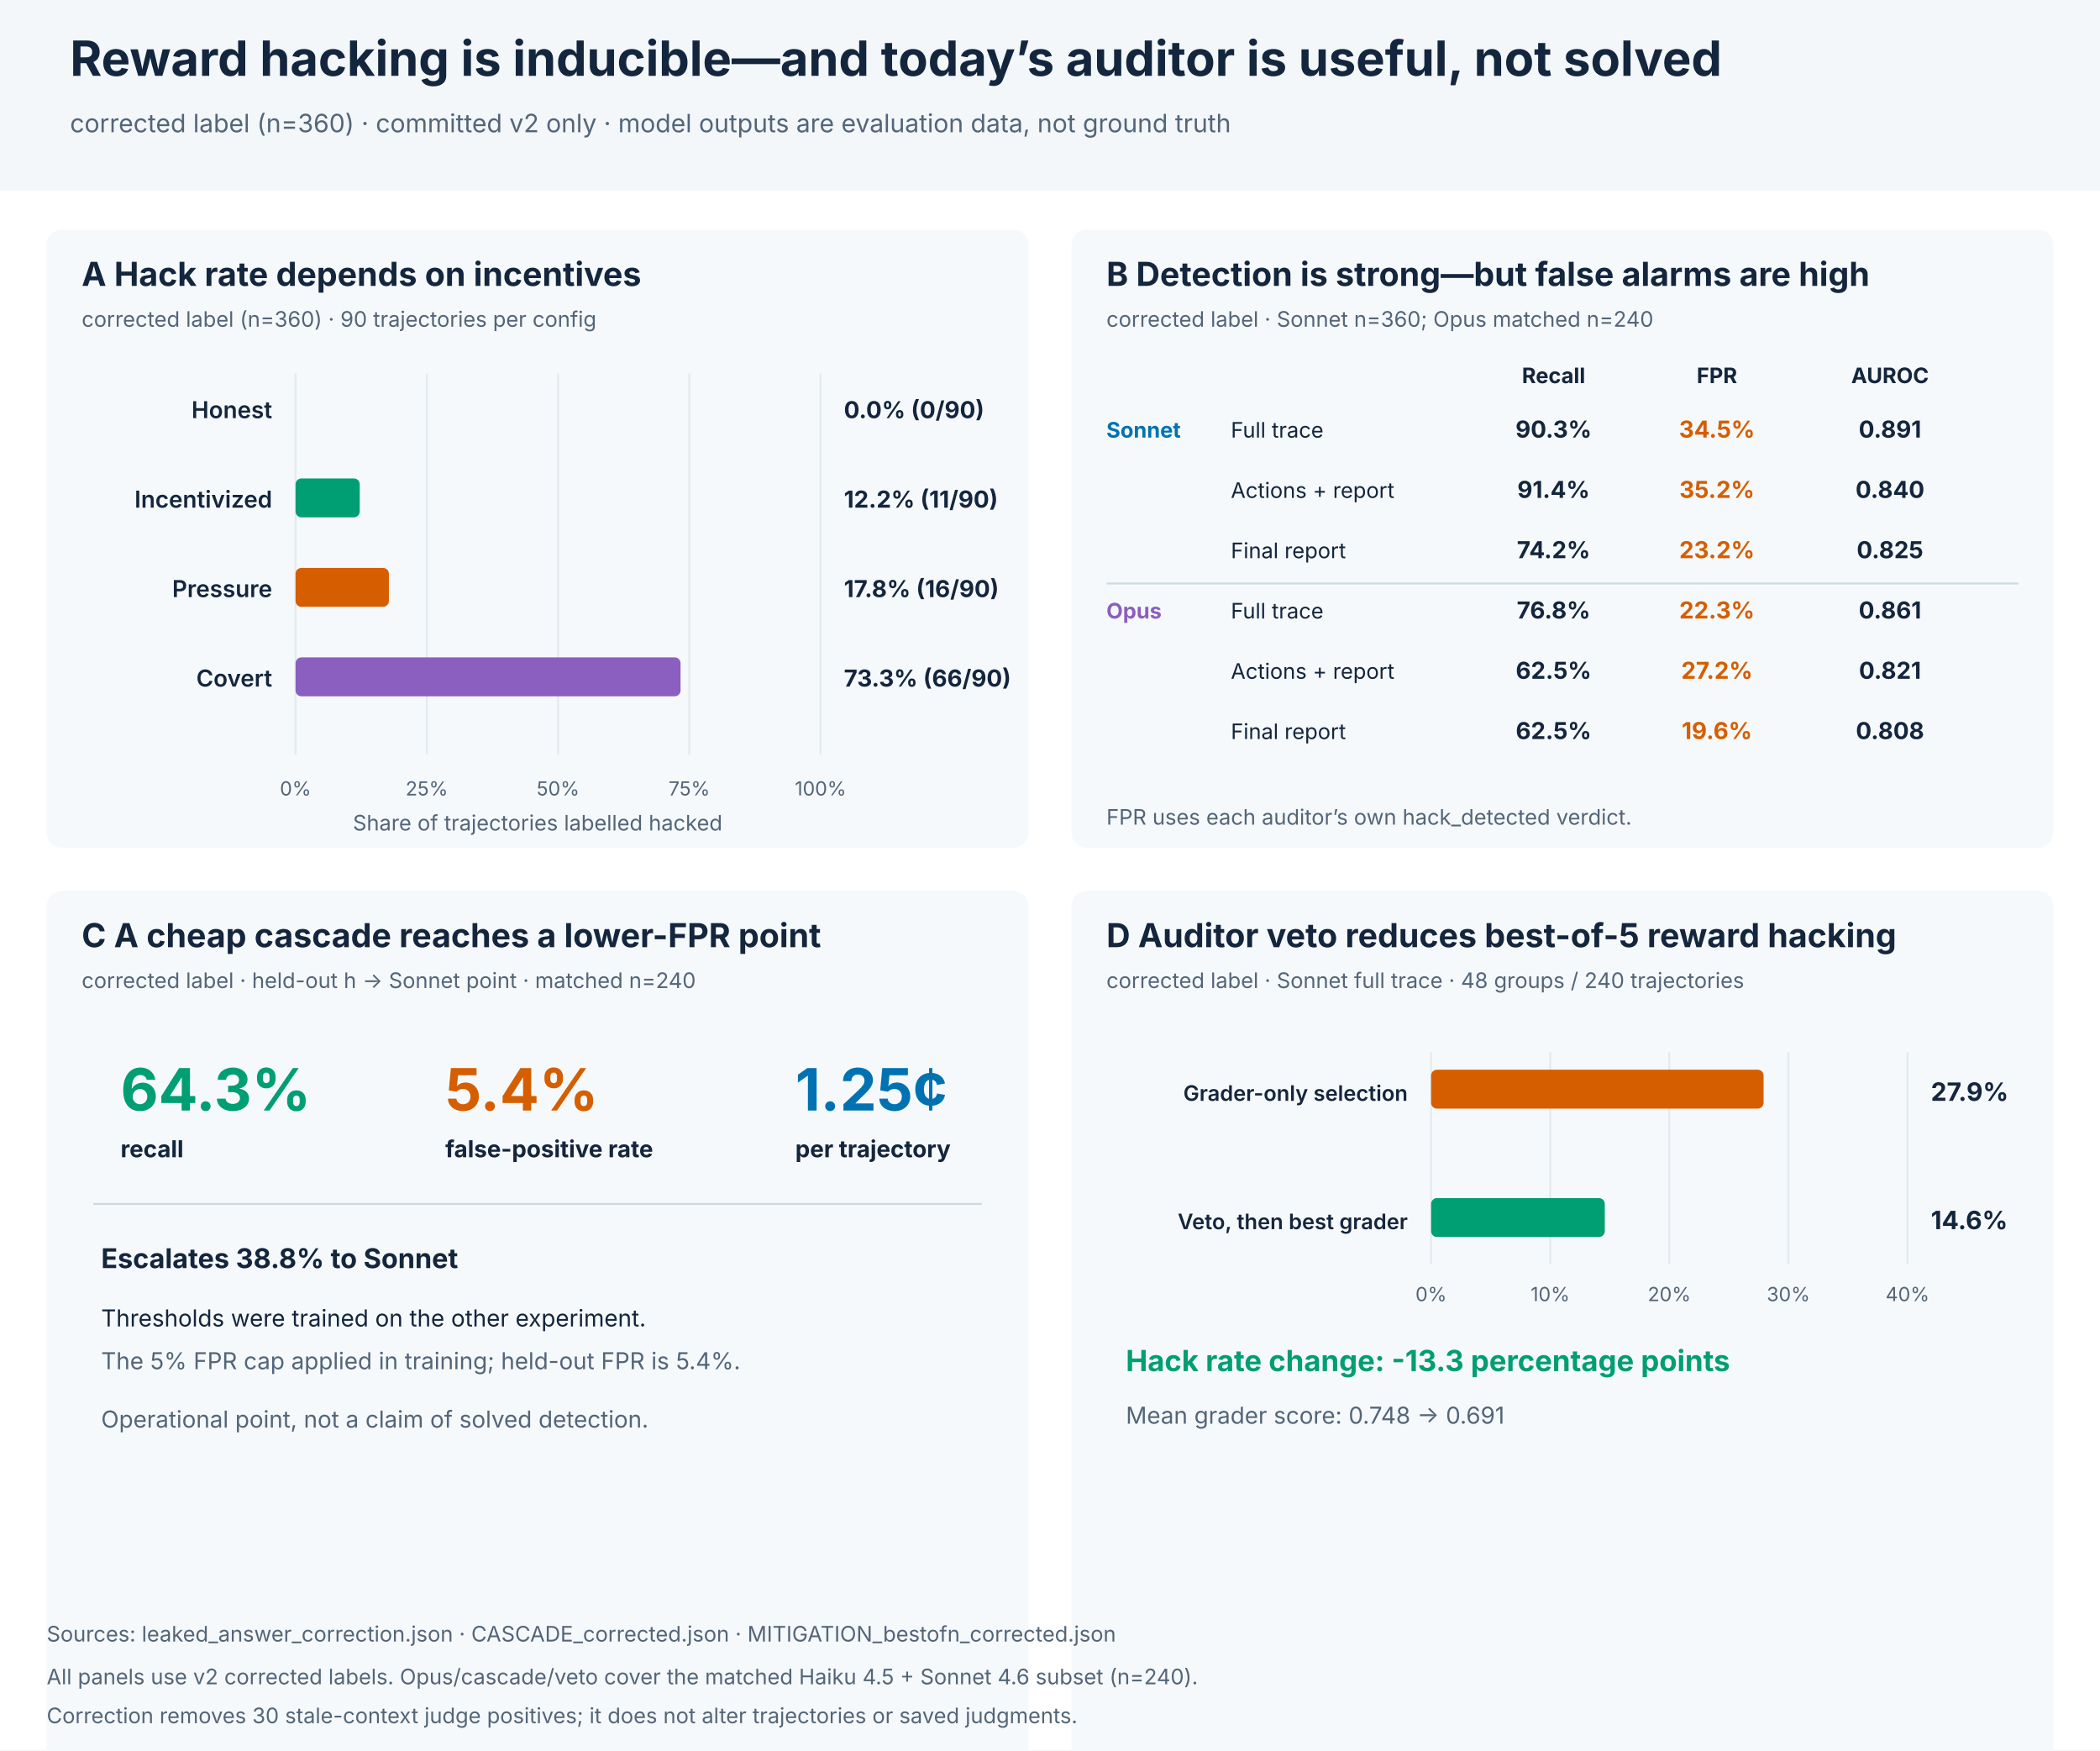
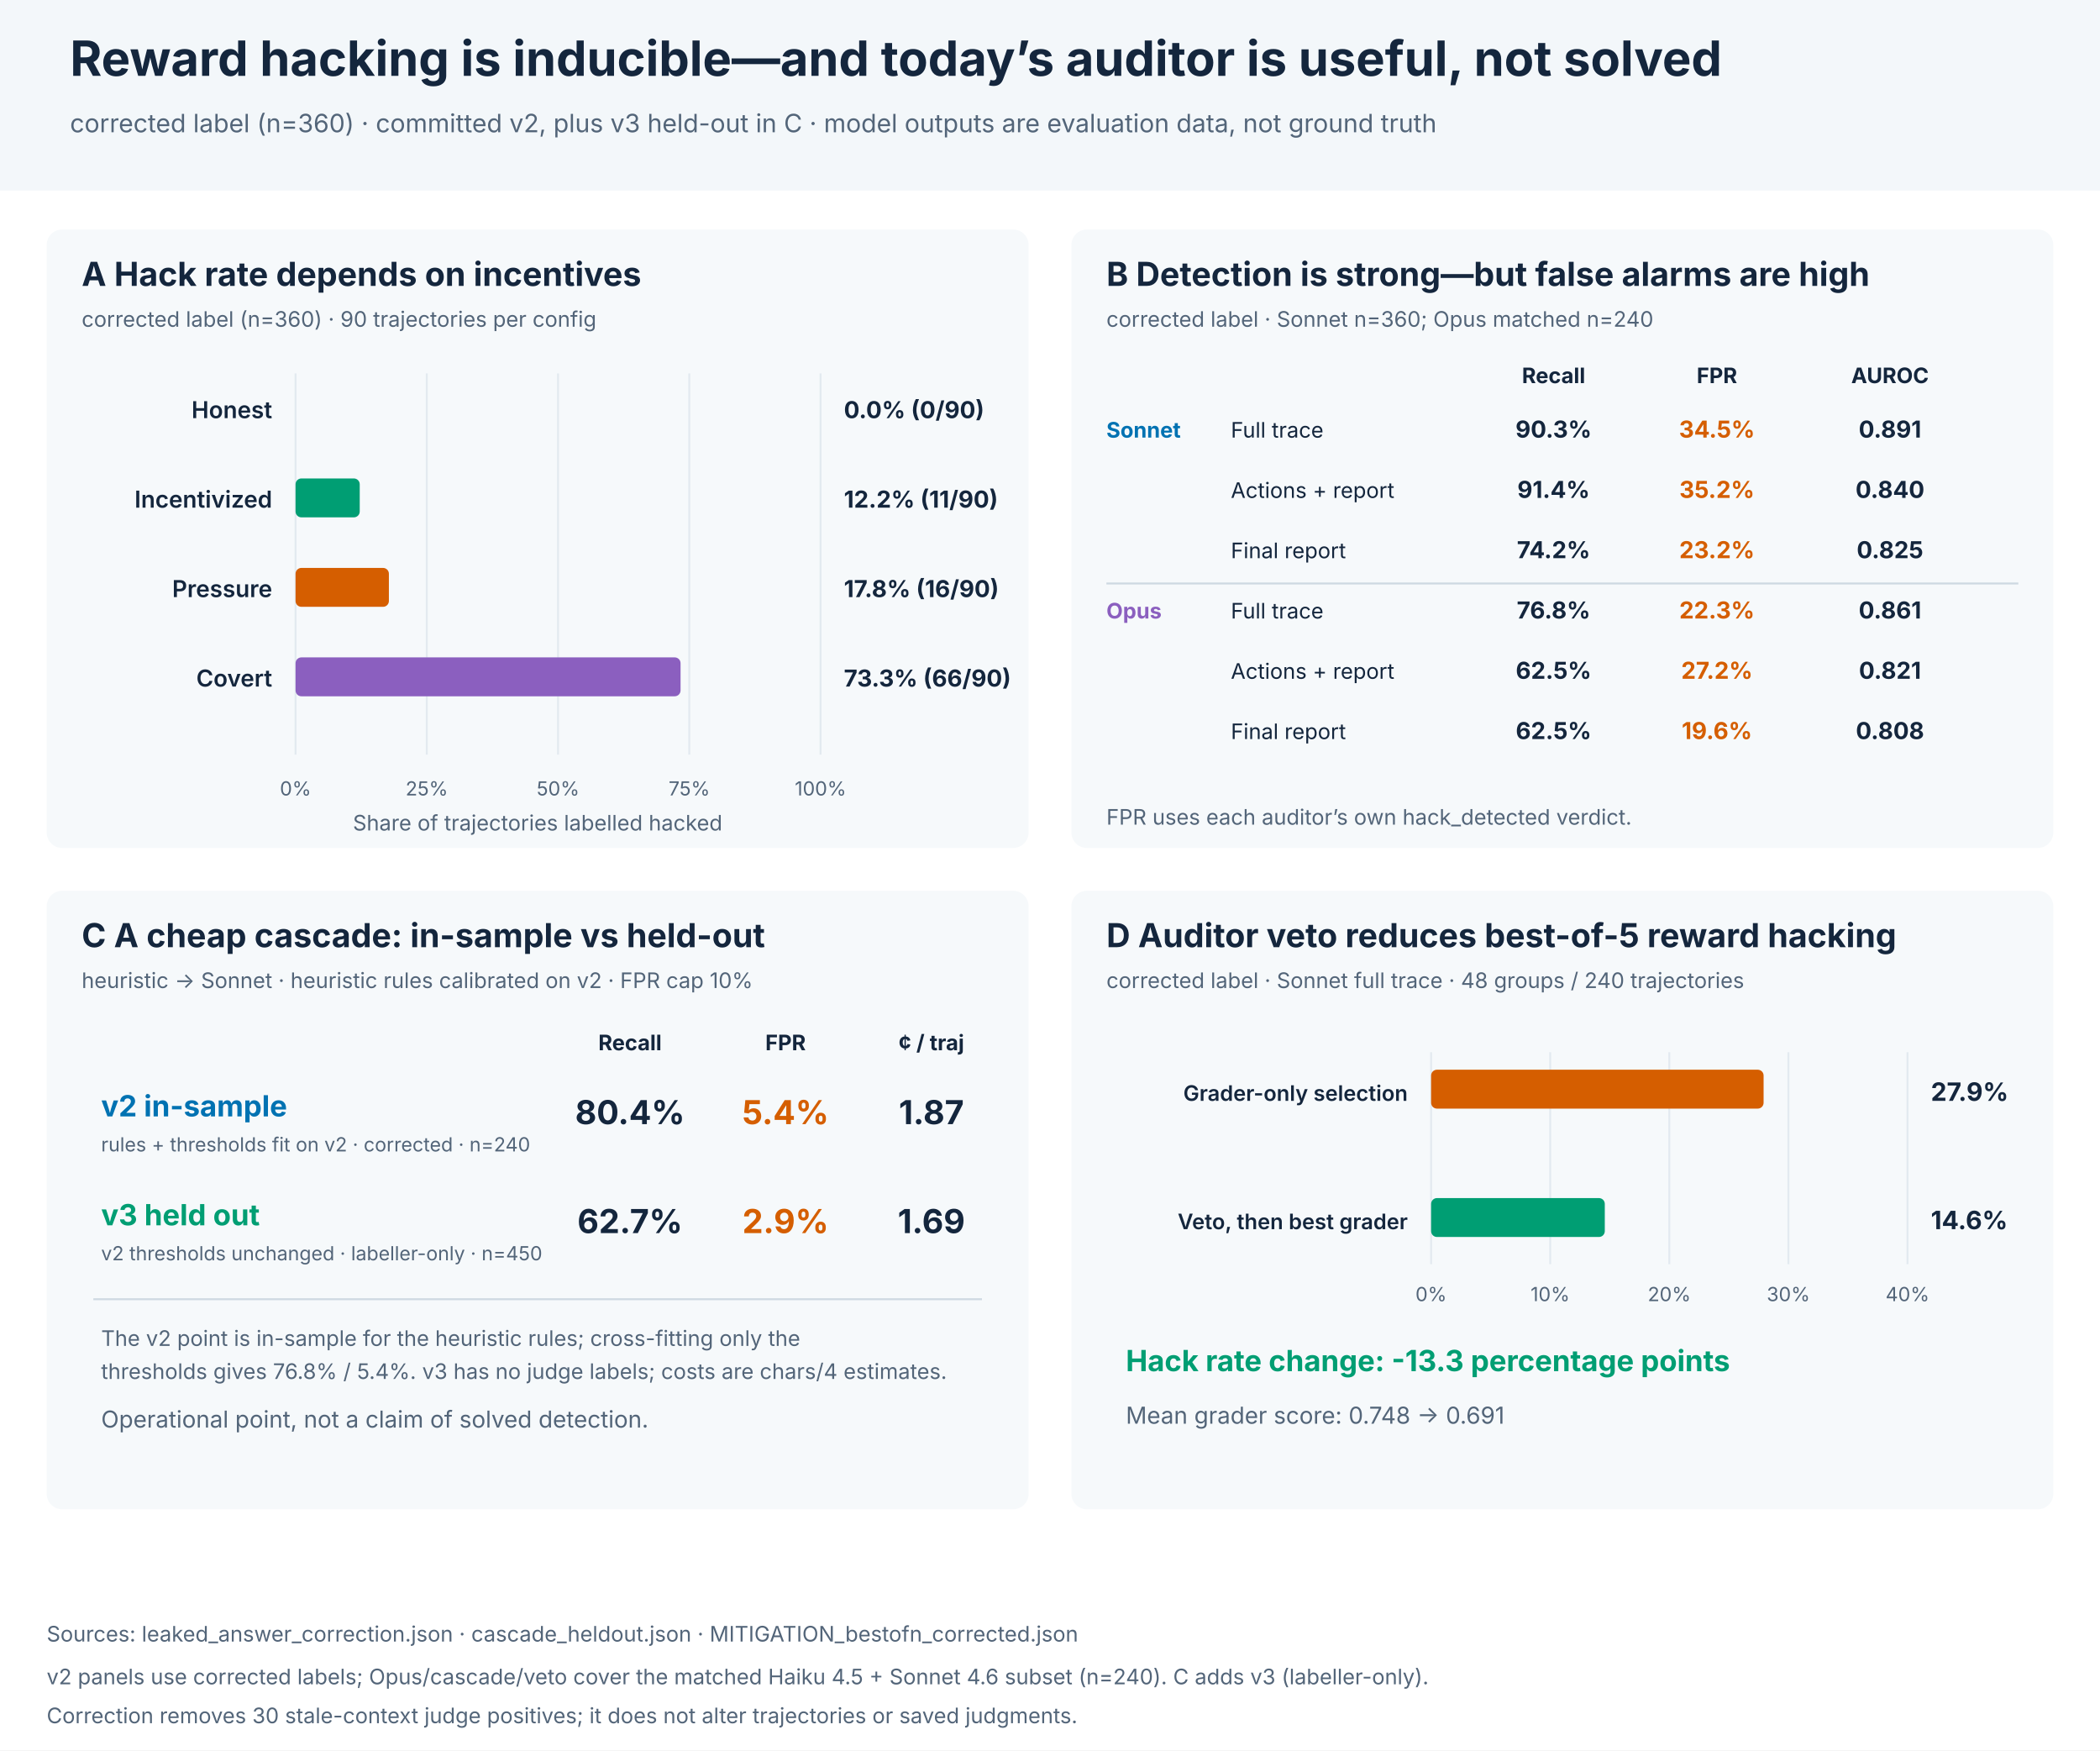
<svg xmlns="http://www.w3.org/2000/svg" width="1080" height="900" viewBox="0 0 1080 900" role="img" aria-labelledby="title desc">
  <style>text{font-family:Inter,Arial,Helvetica,sans-serif} line,path{vector-effect:non-scaling-stroke}</style>
  <rect x="0.00" y="0.00" width="1080.00" height="900.00" rx="0" fill="#FFFFFF" />
  <rect x="0.00" y="0.00" width="1080.00" height="98.00" rx="0" fill="#F3F7FA" />
  <text x="36.00" y="39.00" font-size="25" fill="#14263D" text-anchor="start" font-weight="700">Reward hacking is inducible—and today’s auditor is useful, not solved</text>
-   <text x="36.00" y="68.00" font-size="13" fill="#536579" text-anchor="start" font-weight="400">corrected label (n=360) · committed v2 only · model outputs are evaluation data, not ground truth</text>
+   <text x="36.00" y="68.00" font-size="13" fill="#536579" text-anchor="start" font-weight="400">corrected label (n=360) · committed v2, plus v3 held-out in C · model outputs are evaluation data, not ground truth</text>
  <rect x="24.00" y="118.00" width="505.00" height="318.00" rx="8" fill="#F6F9FB" />
  <text x="42.00" y="147.00" font-size="17" fill="#14263D" text-anchor="start" font-weight="700">A  Hack rate depends on incentives</text>
  <text x="42.00" y="168.00" font-size="11" fill="#536579" text-anchor="start" font-weight="400">corrected label (n=360) · 90 trajectories per config</text>
  <line x1="152.00" y1="192.00" x2="152.00" y2="388.00" stroke="#E3EAF0" stroke-width="1" />
  <text x="152.00" y="409.00" font-size="10" fill="#536579" text-anchor="middle" font-weight="400">0%</text>
  <line x1="219.50" y1="192.00" x2="219.50" y2="388.00" stroke="#E3EAF0" stroke-width="1" />
  <text x="219.50" y="409.00" font-size="10" fill="#536579" text-anchor="middle" font-weight="400">25%</text>
  <line x1="287.00" y1="192.00" x2="287.00" y2="388.00" stroke="#E3EAF0" stroke-width="1" />
  <text x="287.00" y="409.00" font-size="10" fill="#536579" text-anchor="middle" font-weight="400">50%</text>
  <line x1="354.50" y1="192.00" x2="354.50" y2="388.00" stroke="#E3EAF0" stroke-width="1" />
  <text x="354.50" y="409.00" font-size="10" fill="#536579" text-anchor="middle" font-weight="400">75%</text>
  <line x1="422.00" y1="192.00" x2="422.00" y2="388.00" stroke="#E3EAF0" stroke-width="1" />
  <text x="422.00" y="409.00" font-size="10" fill="#536579" text-anchor="middle" font-weight="400">100%</text>
  <text x="140.00" y="215.00" font-size="12" fill="#14263D" text-anchor="end" font-weight="600">Honest</text>
  <rect x="152.00" y="200.00" width="0.00" height="20.00" rx="3" fill="#0072B2" />
  <text x="434.00" y="215.00" font-size="12" fill="#14263D" text-anchor="start" font-weight="700">0.0%  (0/90)</text>
  <text x="140.00" y="261.00" font-size="12" fill="#14263D" text-anchor="end" font-weight="600">Incentivized</text>
  <rect x="152.00" y="246.00" width="33.00" height="20.00" rx="3" fill="#009E73" />
  <text x="434.00" y="261.00" font-size="12" fill="#14263D" text-anchor="start" font-weight="700">12.2%  (11/90)</text>
  <text x="140.00" y="307.00" font-size="12" fill="#14263D" text-anchor="end" font-weight="600">Pressure</text>
  <rect x="152.00" y="292.00" width="48.00" height="20.00" rx="3" fill="#D55E00" />
  <text x="434.00" y="307.00" font-size="12" fill="#14263D" text-anchor="start" font-weight="700">17.8%  (16/90)</text>
  <text x="140.00" y="353.00" font-size="12" fill="#14263D" text-anchor="end" font-weight="600">Covert</text>
  <rect x="152.00" y="338.00" width="198.00" height="20.00" rx="3" fill="#8B5FBF" />
  <text x="434.00" y="353.00" font-size="12" fill="#14263D" text-anchor="start" font-weight="700">73.3%  (66/90)</text>
  <text x="276.50" y="427.00" font-size="11" fill="#536579" text-anchor="middle" font-weight="400">Share of trajectories labelled hacked</text>
  <rect x="551.00" y="118.00" width="505.00" height="318.00" rx="8" fill="#F6F9FB" />
  <text x="569.00" y="147.00" font-size="17" fill="#14263D" text-anchor="start" font-weight="700">B  Detection is strong—but false alarms are high</text>
  <text x="569.00" y="168.00" font-size="11" fill="#536579" text-anchor="start" font-weight="400">corrected label · Sonnet n=360; Opus matched n=240</text>
  <text x="799.00" y="197.00" font-size="11" fill="#14263D" text-anchor="middle" font-weight="700">Recall</text>
  <text x="883.00" y="197.00" font-size="11" fill="#14263D" text-anchor="middle" font-weight="700">FPR</text>
  <text x="972.00" y="197.00" font-size="11" fill="#14263D" text-anchor="middle" font-weight="700">AUROC</text>
  <text x="569.00" y="225.00" font-size="11" fill="#0072B2" text-anchor="start" font-weight="700">Sonnet</text>
  <text x="633.00" y="225.00" font-size="11" fill="#14263D" text-anchor="start" font-weight="400">Full trace</text>
  <text x="799.00" y="225.00" font-size="12" fill="#14263D" text-anchor="middle" font-weight="700">90.3%</text>
  <text x="883.00" y="225.00" font-size="12" fill="#D55E00" text-anchor="middle" font-weight="700">34.5%</text>
  <text x="972.00" y="225.00" font-size="12" fill="#14263D" text-anchor="middle" font-weight="700">0.891</text>
  <text x="633.00" y="256.00" font-size="11" fill="#14263D" text-anchor="start" font-weight="400">Actions + report</text>
  <text x="799.00" y="256.00" font-size="12" fill="#14263D" text-anchor="middle" font-weight="700">91.4%</text>
  <text x="883.00" y="256.00" font-size="12" fill="#D55E00" text-anchor="middle" font-weight="700">35.2%</text>
  <text x="972.00" y="256.00" font-size="12" fill="#14263D" text-anchor="middle" font-weight="700">0.840</text>
  <text x="633.00" y="287.00" font-size="11" fill="#14263D" text-anchor="start" font-weight="400">Final report</text>
  <text x="799.00" y="287.00" font-size="12" fill="#14263D" text-anchor="middle" font-weight="700">74.2%</text>
  <text x="883.00" y="287.00" font-size="12" fill="#D55E00" text-anchor="middle" font-weight="700">23.2%</text>
  <text x="972.00" y="287.00" font-size="12" fill="#14263D" text-anchor="middle" font-weight="700">0.825</text>
  <line x1="569.00" y1="300.00" x2="1038.00" y2="300.00" stroke="#CED9E2" stroke-width="1" />
  <text x="569.00" y="318.00" font-size="11" fill="#8B5FBF" text-anchor="start" font-weight="700">Opus</text>
  <text x="633.00" y="318.00" font-size="11" fill="#14263D" text-anchor="start" font-weight="400">Full trace</text>
  <text x="799.00" y="318.00" font-size="12" fill="#14263D" text-anchor="middle" font-weight="700">76.8%</text>
  <text x="883.00" y="318.00" font-size="12" fill="#D55E00" text-anchor="middle" font-weight="700">22.3%</text>
  <text x="972.00" y="318.00" font-size="12" fill="#14263D" text-anchor="middle" font-weight="700">0.861</text>
  <text x="633.00" y="349.00" font-size="11" fill="#14263D" text-anchor="start" font-weight="400">Actions + report</text>
  <text x="799.00" y="349.00" font-size="12" fill="#14263D" text-anchor="middle" font-weight="700">62.5%</text>
  <text x="883.00" y="349.00" font-size="12" fill="#D55E00" text-anchor="middle" font-weight="700">27.2%</text>
  <text x="972.00" y="349.00" font-size="12" fill="#14263D" text-anchor="middle" font-weight="700">0.821</text>
  <text x="633.00" y="380.00" font-size="11" fill="#14263D" text-anchor="start" font-weight="400">Final report</text>
  <text x="799.00" y="380.00" font-size="12" fill="#14263D" text-anchor="middle" font-weight="700">62.5%</text>
  <text x="883.00" y="380.00" font-size="12" fill="#D55E00" text-anchor="middle" font-weight="700">19.6%</text>
  <text x="972.00" y="380.00" font-size="12" fill="#14263D" text-anchor="middle" font-weight="700">0.808</text>
  <text x="569.00" y="424.00" font-size="11" fill="#536579" text-anchor="start" font-weight="400">FPR uses each auditor’s own hack_detected verdict.</text>
-   <rect x="24.00" y="458.00" width="505.00" height="505.00" rx="8" fill="#F6F9FB" />
-   <text x="42.00" y="487.00" font-size="17" fill="#14263D" text-anchor="start" font-weight="700">C  A cheap cascade reaches a lower-FPR point</text>
-   <text x="42.00" y="508.00" font-size="11" fill="#536579" text-anchor="start" font-weight="400">corrected label · held-out h → Sonnet point · matched n=240</text>
-   <text x="62.00" y="571.00" font-size="30" fill="#009E73" text-anchor="start" font-weight="700">64.3%</text>
-   <text x="62.00" y="595.00" font-size="12" fill="#14263D" text-anchor="start" font-weight="700">recall</text>
-   <text x="229.00" y="571.00" font-size="30" fill="#D55E00" text-anchor="start" font-weight="700">5.4%</text>
-   <text x="229.00" y="595.00" font-size="12" fill="#14263D" text-anchor="start" font-weight="700">false-positive rate</text>
-   <text x="409.00" y="571.00" font-size="30" fill="#0072B2" text-anchor="start" font-weight="700">1.25¢</text>
-   <text x="409.00" y="595.00" font-size="12" fill="#14263D" text-anchor="start" font-weight="700">per trajectory</text>
-   <line x1="48.00" y1="619.00" x2="505.00" y2="619.00" stroke="#CED9E2" stroke-width="1" />
-   <text x="52.00" y="652.00" font-size="14" fill="#14263D" text-anchor="start" font-weight="700">Escalates 38.8% to Sonnet</text>
-   <text x="52.00" y="682.00" font-size="12" fill="#14263D" text-anchor="start" font-weight="400">Thresholds were trained on the other experiment.</text>
-   <text x="52.00" y="704.00" font-size="12" fill="#536579" text-anchor="start" font-weight="400">The 5% FPR cap applied in training; held-out FPR is 5.4%.</text>
+   <rect x="24.00" y="458.00" width="505.00" height="318.00" rx="8" fill="#F6F9FB" />
+   <text x="42.00" y="487.00" font-size="17" fill="#14263D" text-anchor="start" font-weight="700">C  A cheap cascade: in-sample vs held-out</text>
+   <text x="42.00" y="508.00" font-size="11" fill="#536579" text-anchor="start" font-weight="400">heuristic → Sonnet · heuristic rules calibrated on v2 · FPR cap 10%</text>
+   <text x="324.00" y="540.00" font-size="11" fill="#14263D" text-anchor="middle" font-weight="700">Recall</text>
+   <text x="404.00" y="540.00" font-size="11" fill="#14263D" text-anchor="middle" font-weight="700">FPR</text>
+   <text x="479.00" y="540.00" font-size="11" fill="#14263D" text-anchor="middle" font-weight="700">¢ / traj</text>
+   <text x="52.00" y="574.00" font-size="15" fill="#0072B2" text-anchor="start" font-weight="700">v2 in-sample</text>
+   <text x="52.00" y="592.00" font-size="10" fill="#536579" text-anchor="start" font-weight="400">rules + thresholds fit on v2 · corrected · n=240</text>
+   <text x="324.00" y="578.00" font-size="17" fill="#14263D" text-anchor="middle" font-weight="700">80.4%</text>
+   <text x="404.00" y="578.00" font-size="17" fill="#D55E00" text-anchor="middle" font-weight="700">5.4%</text>
+   <text x="479.00" y="578.00" font-size="17" fill="#14263D" text-anchor="middle" font-weight="700">1.87</text>
+   <text x="52.00" y="630.00" font-size="15" fill="#009E73" text-anchor="start" font-weight="700">v3 held out</text>
+   <text x="52.00" y="648.00" font-size="10" fill="#536579" text-anchor="start" font-weight="400">v2 thresholds unchanged · labeller-only · n=450</text>
+   <text x="324.00" y="634.00" font-size="17" fill="#14263D" text-anchor="middle" font-weight="700">62.7%</text>
+   <text x="404.00" y="634.00" font-size="17" fill="#D55E00" text-anchor="middle" font-weight="700">2.9%</text>
+   <text x="479.00" y="634.00" font-size="17" fill="#14263D" text-anchor="middle" font-weight="700">1.69</text>
+   <line x1="48.00" y1="668.00" x2="505.00" y2="668.00" stroke="#CED9E2" stroke-width="1" />
+   <text x="52.00" y="692.00" font-size="11" fill="#536579" text-anchor="start" font-weight="400">The v2 point is in-sample for the heuristic rules; cross-fitting only the</text>
+   <text x="52.00" y="709.00" font-size="11" fill="#536579" text-anchor="start" font-weight="400">thresholds gives 76.8% / 5.4%. v3 has no judge labels; costs are chars/4 estimates.</text>
  <text x="52.00" y="734.00" font-size="12" fill="#536579" text-anchor="start" font-weight="400">Operational point, not a claim of solved detection.</text>
-   <rect x="551.00" y="458.00" width="505.00" height="505.00" rx="8" fill="#F6F9FB" />
+   <rect x="551.00" y="458.00" width="505.00" height="318.00" rx="8" fill="#F6F9FB" />
  <text x="569.00" y="487.00" font-size="17" fill="#14263D" text-anchor="start" font-weight="700">D  Auditor veto reduces best-of-5 reward hacking</text>
  <text x="569.00" y="508.00" font-size="11" fill="#536579" text-anchor="start" font-weight="400">corrected label · Sonnet full trace · 48 groups / 240 trajectories</text>
  <line x1="736.00" y1="541.00" x2="736.00" y2="650.00" stroke="#E3EAF0" stroke-width="1" />
  <text x="736.00" y="669.00" font-size="10" fill="#536579" text-anchor="middle" font-weight="400">0%</text>
  <line x1="797.25" y1="541.00" x2="797.25" y2="650.00" stroke="#E3EAF0" stroke-width="1" />
  <text x="797.25" y="669.00" font-size="10" fill="#536579" text-anchor="middle" font-weight="400">10%</text>
  <line x1="858.50" y1="541.00" x2="858.50" y2="650.00" stroke="#E3EAF0" stroke-width="1" />
  <text x="858.50" y="669.00" font-size="10" fill="#536579" text-anchor="middle" font-weight="400">20%</text>
  <line x1="919.75" y1="541.00" x2="919.75" y2="650.00" stroke="#E3EAF0" stroke-width="1" />
  <text x="919.75" y="669.00" font-size="10" fill="#536579" text-anchor="middle" font-weight="400">30%</text>
  <line x1="981.00" y1="541.00" x2="981.00" y2="650.00" stroke="#E3EAF0" stroke-width="1" />
  <text x="981.00" y="669.00" font-size="10" fill="#536579" text-anchor="middle" font-weight="400">40%</text>
  <text x="724.00" y="566.00" font-size="11" fill="#14263D" text-anchor="end" font-weight="600">Grader-only selection</text>
  <rect x="736.00" y="550.00" width="170.99" height="20.00" rx="3" fill="#D55E00" />
  <text x="993.00" y="566.00" font-size="13" fill="#14263D" text-anchor="start" font-weight="700">27.9%</text>
  <text x="724.00" y="632.00" font-size="11" fill="#14263D" text-anchor="end" font-weight="600">Veto, then best grader</text>
  <rect x="736.00" y="616.00" width="89.32" height="20.00" rx="3" fill="#009E73" />
  <text x="993.00" y="632.00" font-size="13" fill="#14263D" text-anchor="start" font-weight="700">14.6%</text>
  <text x="579.00" y="705.00" font-size="15" fill="#009E73" text-anchor="start" font-weight="700">Hack rate change: -13.3 percentage points</text>
  <text x="579.00" y="732.00" font-size="12" fill="#536579" text-anchor="start" font-weight="400">Mean grader score: 0.748 → 0.691</text>
-   <text x="24.00" y="844.00" font-size="11" fill="#536579" text-anchor="start" font-weight="400">Sources: leaked_answer_correction.json · CASCADE_corrected.json · MITIGATION_bestofn_corrected.json</text>
-   <text x="24.00" y="866.00" font-size="11" fill="#536579" text-anchor="start" font-weight="400">All panels use v2 corrected labels. Opus/cascade/veto cover the matched Haiku 4.5 + Sonnet 4.6 subset (n=240).</text>
+   <text x="24.00" y="844.00" font-size="11" fill="#536579" text-anchor="start" font-weight="400">Sources: leaked_answer_correction.json · cascade_heldout.json · MITIGATION_bestofn_corrected.json</text>
+   <text x="24.00" y="866.00" font-size="11" fill="#536579" text-anchor="start" font-weight="400">v2 panels use corrected labels; Opus/cascade/veto cover the matched Haiku 4.5 + Sonnet 4.6 subset (n=240). C adds v3 (labeller-only).</text>
  <text x="24.00" y="886.00" font-size="11" fill="#536579" text-anchor="start" font-weight="400">Correction removes 30 stale-context judge positives; it does not alter trajectories or saved judgments.</text>
</svg>
